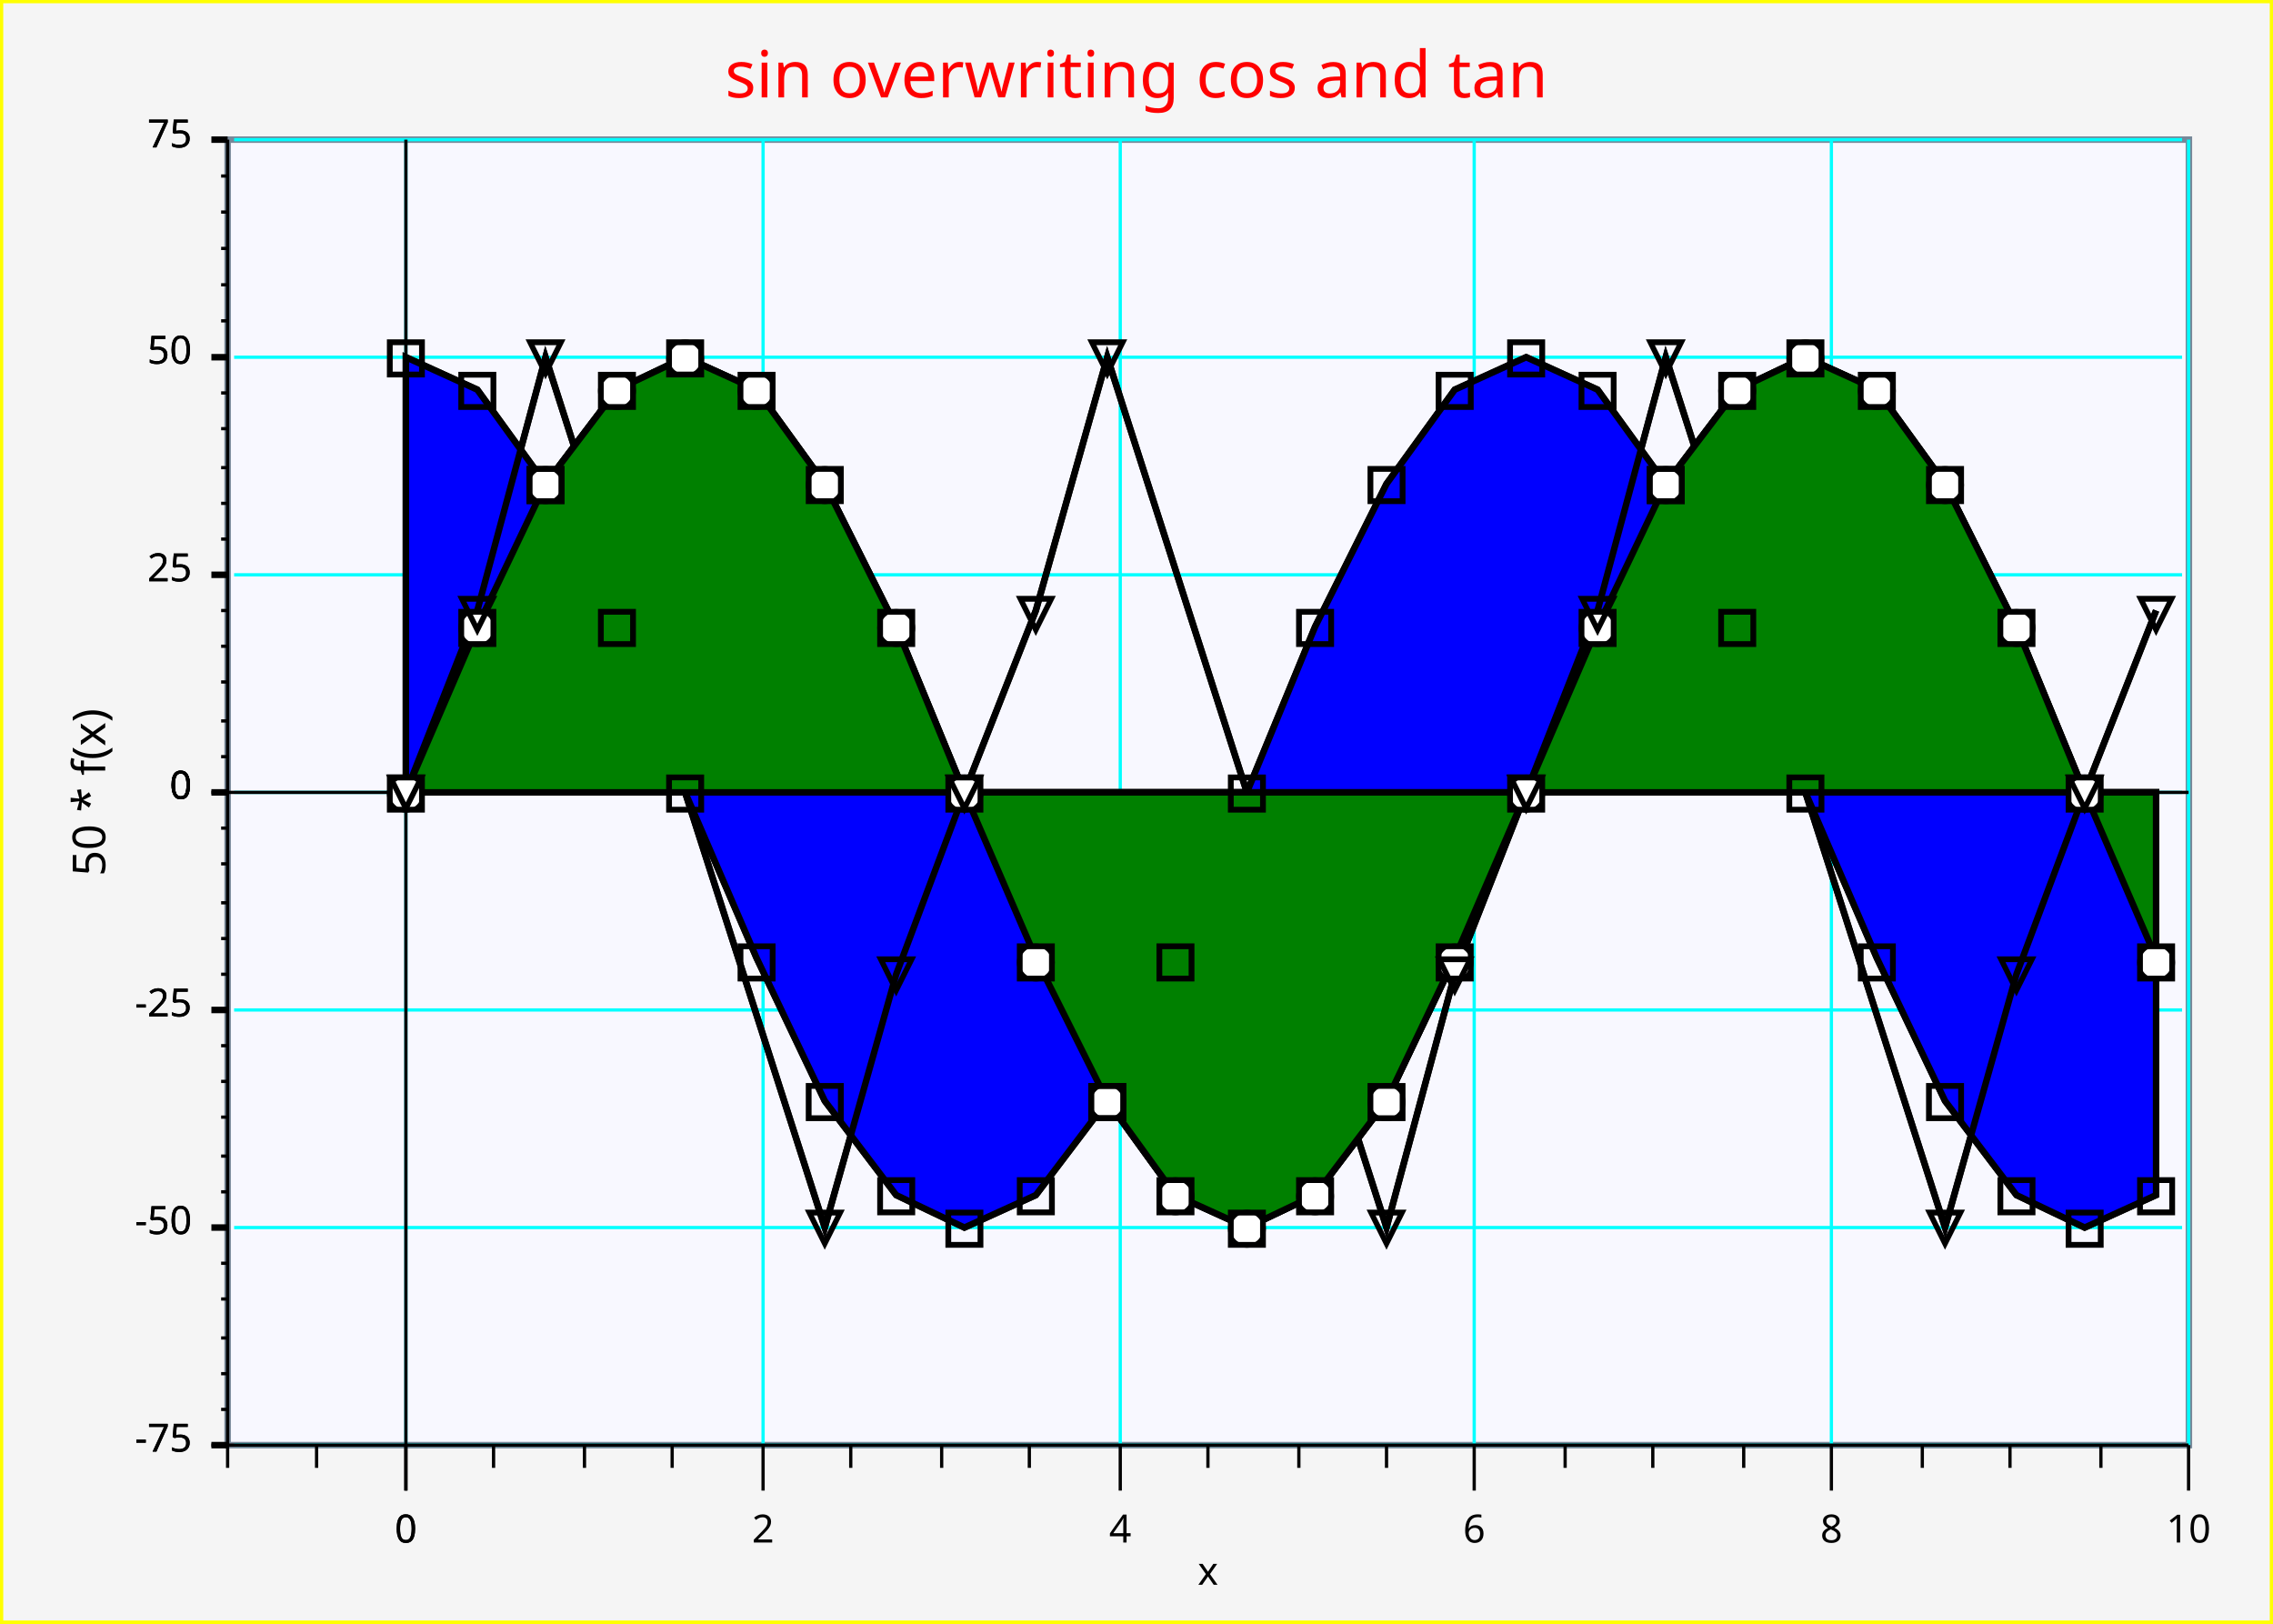
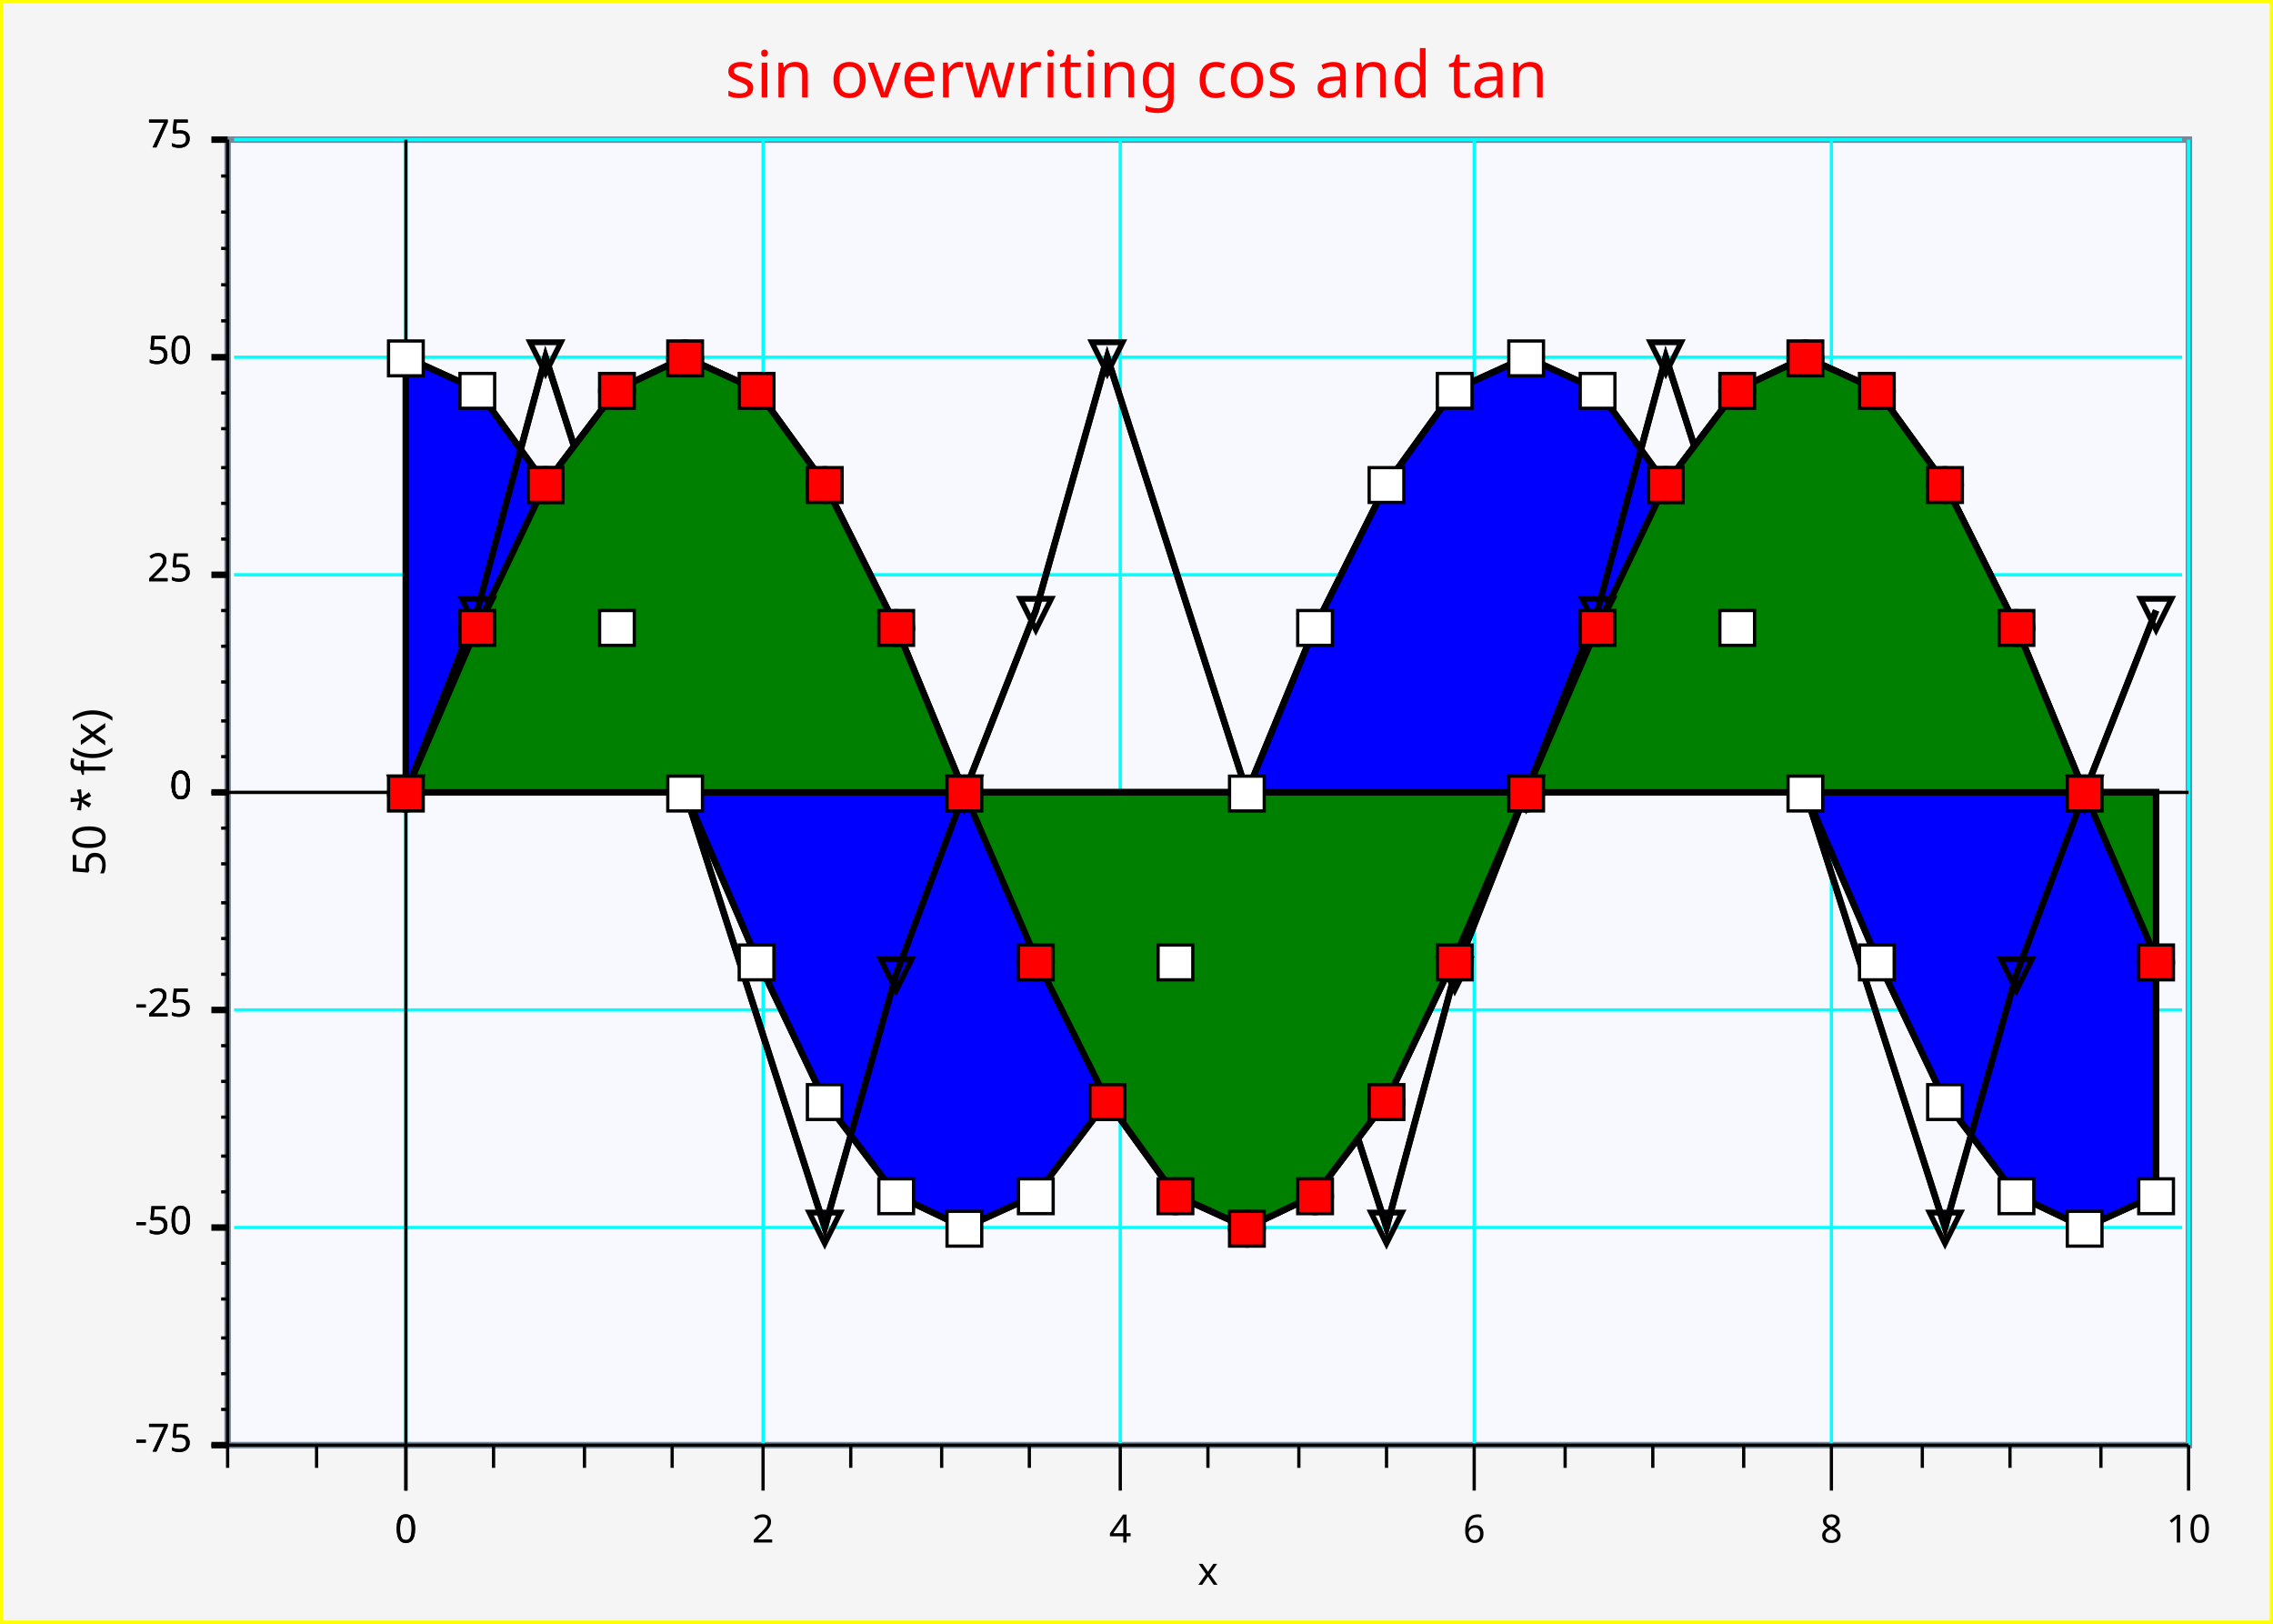
<svg xmlns="http://www.w3.org/2000/svg" width="700" height="500" version="1.1">
  <clipPath id="plot_window">
    <rect x="71.1" y="44" width="602" height="400" />
  </clipPath>
  <clipPath id="plot_window">
    <rect x="71.1" y="44" width="602" height="400" />
  </clipPath>
  <g id="imageBackground" stroke="rgb(255,255,0)" fill="rgb(245,245,245)" stroke-width="2">
    <rect x="0" y="0" width="700" height="500" />
  </g>
  <g id="plotBackground" stroke="rgb(119,136,153)" fill="rgb(248,248,255)" stroke-width="2">
    <rect x="70.1" y="43" width="604" height="402" />
  </g>
  <g id="yMinorGrid" stroke="rgb(200,220,255)" stroke-width="0.5">
</g>
  <g id="yMajorGrid" stroke="rgb(0,255,255)" stroke-width="1">
    <path d="M72.1,244 L672,244  M72.1,177 L672,177  M72.1,110 L672,110  M72.1,43 L672,43  M72.1,244 L672,244  M72.1,311 L672,311  M72.1,378 L672,378  M72.1,445 L672,445  " fill="none" />
  </g>
  <g id="xMinorGrid" stroke="rgb(200,220,255)" stroke-width="0.5">
</g>
  <g id="xMajorGrid" stroke="rgb(0,255,255)" stroke-width="1">
    <path d="M125,43 L125,445  M235,43 L235,445  M345,43 L345,445  M454,43 L454,445  M564,43 L564,445  M674,43 L674,445  M125,43 L125,445  " fill="none" />
  </g>
  <g id="yAxis" stroke="rgb(0,0,0)" stroke-width="1">
    <line x1="125" y1="43" x2="125" y2="459" />
    <line x1="70.1" y1="43" x2="70.1" y2="445" />
  </g>
  <g id="xAxis" stroke="rgb(0,0,0)" stroke-width="1">
    <line x1="65.1" y1="244" x2="674" y2="244" />
    <line x1="65.1" y1="445" x2="674" y2="445" />
  </g>
  <g id="yMinorTicks" stroke="rgb(0,0,0)" stroke-width="1">
    <path d="M68.1,233 L70.1,233  M68.1,222 L70.1,222  M68.1,210 L70.1,210  M68.1,199 L70.1,199  M68.1,188 L70.1,188  M68.1,166 L70.1,166  M68.1,155 L70.1,155  M68.1,144 L70.1,144  M68.1,132 L70.1,132  M68.1,121 L70.1,121  M68.1,98.8 L70.1,98.8  M68.1,87.7 L70.1,87.7  M68.1,76.5 L70.1,76.5  M68.1,65.3 L70.1,65.3  M68.1,54.2 L70.1,54.2  M68.1,244 L70.1,244  M68.1,255 L70.1,255  M68.1,266 L70.1,266  M68.1,278 L70.1,278  M68.1,289 L70.1,289  M68.1,300 L70.1,300  M68.1,311 L70.1,311  M68.1,322 L70.1,322  M68.1,333 L70.1,333  M68.1,344 L70.1,344  M68.1,356 L70.1,356  M68.1,367 L70.1,367  M68.1,378 L70.1,378  M68.1,378 L70.1,378  M68.1,389 L70.1,389  M68.1,400 L70.1,400  M68.1,412 L70.1,412  M68.1,423 L70.1,423  M68.1,434 L70.1,434  M68.1,445 L70.1,445  " fill="none" />
  </g>
  <g id="xMinorTicks" stroke="rgb(0,0,0)" stroke-width="1">
    <path d="M152,445 L152,452  M180,445 L180,452  M207,445 L207,452  M262,445 L262,452  M290,445 L290,452  M317,445 L317,452  M372,445 L372,452  M400,445 L400,452  M427,445 L427,452  M482,445 L482,452  M509,445 L509,452  M537,445 L537,452  M592,445 L592,452  M619,445 L619,452  M647,445 L647,452  M97.5,445 L97.5,452  M70.1,445 L70.1,452  " fill="none" />
  </g>
  <g id="yMajorTicks" stroke="rgb(0,0,0)" stroke-width="2">
    <path d="M65.1,244 L70.1,244  M65.1,177 L70.1,177  M65.1,110 L70.1,110  M65.1,43 L70.1,43  M65.1,244 L70.1,244  M65.1,311 L70.1,311  M65.1,378 L70.1,378  M65.1,445 L70.1,445  " fill="none" />
  </g>
  <g id="xMajorTicks" stroke="rgb(0,0,0)" stroke-width="1">
    <path d="M125,445 L125,459  M235,445 L235,459  M345,445 L345,459  M454,445 L454,459  M564,445 L564,459  M674,445 L674,459  M125,445 L125,459  " fill="none" />
  </g>
  <g id="xTicksValues">
    <text x="125" y="475" text-anchor="middle" font-size="12" font-family="Lucida Sans Unicode">0	</text>
    <text x="235" y="475" text-anchor="middle" font-size="12" font-family="Lucida Sans Unicode">2	</text>
    <text x="345" y="475" text-anchor="middle" font-size="12" font-family="Lucida Sans Unicode">4	</text>
    <text x="454" y="475" text-anchor="middle" font-size="12" font-family="Lucida Sans Unicode">6	</text>
    <text x="564" y="475" text-anchor="middle" font-size="12" font-family="Lucida Sans Unicode">8	</text>
    <text x="674" y="475" text-anchor="middle" font-size="12" font-family="Lucida Sans Unicode">10	</text>
    <text x="125" y="475" text-anchor="middle" font-size="12" font-family="Lucida Sans Unicode">0	</text>
  </g>
  <g id="yTicksValues">
    <text x="59.1" y="246" text-anchor="end" font-size="12" font-family="Lucida Sans Unicode">0	</text>
    <text x="59.1" y="179" text-anchor="end" font-size="12" font-family="Lucida Sans Unicode">25	</text>
    <text x="59.1" y="112" text-anchor="end" font-size="12" font-family="Lucida Sans Unicode">50	</text>
    <text x="59.1" y="45.4" text-anchor="end" font-size="12" font-family="Lucida Sans Unicode">75	</text>
    <text x="59.1" y="246" text-anchor="end" font-size="12" font-family="Lucida Sans Unicode">0	</text>
    <text x="59.1" y="313" text-anchor="end" font-size="12" font-family="Lucida Sans Unicode">-25	</text>
    <text x="59.1" y="380" text-anchor="end" font-size="12" font-family="Lucida Sans Unicode">-50	</text>
    <text x="59.1" y="447" text-anchor="end" font-size="12" font-family="Lucida Sans Unicode">-75	</text>
    <text x="59.1" y="246" text-anchor="end" font-size="12" font-family="Lucida Sans Unicode">0	</text>
    <text x="59.1" y="179" text-anchor="end" font-size="12" font-family="Lucida Sans Unicode">25	</text>
    <text x="59.1" y="112" text-anchor="end" font-size="12" font-family="Lucida Sans Unicode">50	</text>
    <text x="59.1" y="45.4" text-anchor="end" font-size="12" font-family="Lucida Sans Unicode">75	</text>
    <text x="59.1" y="246" text-anchor="end" font-size="12" font-family="Lucida Sans Unicode">0	</text>
    <text x="59.1" y="313" text-anchor="end" font-size="12" font-family="Lucida Sans Unicode">-25	</text>
    <text x="59.1" y="380" text-anchor="end" font-size="12" font-family="Lucida Sans Unicode">-50	</text>
    <text x="59.1" y="447" text-anchor="end" font-size="12" font-family="Lucida Sans Unicode">-75	</text>
  </g>
  <g id="yLabel">
    <text x="32.4" y="244" text-anchor="middle" transform="rotate(-90 32.4 244)" font-size="14" font-family="Lucida Sans Unicode">50 * f(x)	</text>
  </g>
  <g id="xLabel">
    <text x="372" y="488" text-anchor="middle" font-size="12" font-family="Lucida Sans Unicode">x	</text>
  </g>
  <g id="plotLines" stroke-width="2">
    <g clip-path="url(#plot_window)" stroke="rgb(0,0,0)" fill="rgb(255,0,0)" stroke-width="2">
      <path d="M125,244 L125,244  L125,244  L147,193  L168,149  L190,120  L211,110  L233,120  L254,149  L276,193  L297,244  L319,295  L341,339  L362,368  L384,378  L405,368  L427,339  L448,295  L470,244  L492,193  L513,149  L535,120  L556,110  L578,120  L599,149  L621,193  L642,244  L664,295  L664,244  Z" fill="rgb(255,0,0)" />
    </g>
    <g clip-path="url(#plot_window)" stroke="rgb(0,0,0)" fill="rgb(0,0,255)" stroke-width="2">
      <path d="M125,244 L125,110  L125,110  L147,120  L168,149  L190,193  L211,244  L233,295  L254,339  L276,368  L297,378  L319,368  L341,339  L362,295  L384,244  L405,193  L427,149  L448,120  L470,110  L492,120  L513,149  L535,193  L556,244  L578,295  L599,339  L621,368  L642,378  L664,368  L664,244  Z" fill="rgb(0,0,255)" />
    </g>
    <g clip-path="url(#plot_window)" stroke="rgb(0,0,0)" stroke-width="2">
      <path d="M125,244 L125,244  L147,188  L168,110  L254,378  L276,300  L297,244  L319,188  L341,110  L427,378  L448,300  L470,244  L492,188  L513,110  L599,378  L621,300  L642,244  L664,188  " fill="none" />
    </g>
    <g clip-path="url(#plot_window)" stroke="rgb(0,0,0)" fill="rgb(255,0,0)" stroke-width="2">
      <path d="M125,244 L125,244  L125,244  L147,193  L168,149  L190,120  L211,110  L233,120  L254,149  L276,193  L297,244  L319,295  L341,339  L362,368  L384,378  L405,368  L427,339  L448,295  L470,244  L492,193  L513,149  L535,120  L556,110  L578,120  L599,149  L621,193  L642,244  L664,295  L664,244  Z" fill="rgb(255,0,0)" />
    </g>
    <g clip-path="url(#plot_window)" stroke="rgb(0,0,0)" fill="rgb(0,0,255)" stroke-width="2">
      <path d="M125,244 L125,110  L125,110  L147,120  L168,149  L190,193  L211,244  L233,295  L254,339  L276,368  L297,378  L319,368  L341,339  L362,295  L384,244  L405,193  L427,149  L448,120  L470,110  L492,120  L513,149  L535,193  L556,244  L578,295  L599,339  L621,368  L642,378  L664,368  L664,244  Z" fill="rgb(0,0,255)" />
    </g>
    <g clip-path="url(#plot_window)" stroke="rgb(0,0,0)" stroke-width="2">
      <path d="M125,244 L125,244  L147,188  L168,110  L254,378  L276,300  L297,244  L319,188  L341,110  L427,378  L448,300  L470,244  L492,188  L513,110  L599,378  L621,300  L642,244  L664,188  " fill="none" />
    </g>
    <g clip-path="url(#plot_window)" stroke="rgb(0,0,0)" fill="rgb(0,128,0)" stroke-width="2">
      <path d="M125,244 L125,244  L125,244  L147,193  L168,149  L190,120  L211,110  L233,120  L254,149  L276,193  L297,244  L319,295  L341,339  L362,368  L384,378  L405,368  L427,339  L448,295  L470,244  L492,193  L513,149  L535,120  L556,110  L578,120  L599,149  L621,193  L642,244  L664,295  L664,244  Z" fill="rgb(0,128,0)" />
    </g>
  </g>
  <g id="plotPoints" clip-path="url(#plot_window)">
    <g stroke="rgb(0,0,0)" fill="rgb(255,255,255)">
      <text x="125" y="248" text-anchor="middle" font-size="14" font-family="Lucida Sans Unicode">●	</text>
      <text x="147" y="197" text-anchor="middle" font-size="14" font-family="Lucida Sans Unicode">●	</text>
      <text x="168" y="153" text-anchor="middle" font-size="14" font-family="Lucida Sans Unicode">●	</text>
      <text x="190" y="124" text-anchor="middle" font-size="14" font-family="Lucida Sans Unicode">●	</text>
      <text x="211" y="114" text-anchor="middle" font-size="14" font-family="Lucida Sans Unicode">●	</text>
      <text x="233" y="124" text-anchor="middle" font-size="14" font-family="Lucida Sans Unicode">●	</text>
      <text x="254" y="153" text-anchor="middle" font-size="14" font-family="Lucida Sans Unicode">●	</text>
      <text x="276" y="197" text-anchor="middle" font-size="14" font-family="Lucida Sans Unicode">●	</text>
      <text x="297" y="248" text-anchor="middle" font-size="14" font-family="Lucida Sans Unicode">●	</text>
      <text x="319" y="300" text-anchor="middle" font-size="14" font-family="Lucida Sans Unicode">●	</text>
      <text x="341" y="343" text-anchor="middle" font-size="14" font-family="Lucida Sans Unicode">●	</text>
      <text x="362" y="372" text-anchor="middle" font-size="14" font-family="Lucida Sans Unicode">●	</text>
      <text x="384" y="382" text-anchor="middle" font-size="14" font-family="Lucida Sans Unicode">●	</text>
      <text x="405" y="372" text-anchor="middle" font-size="14" font-family="Lucida Sans Unicode">●	</text>
      <text x="427" y="343" text-anchor="middle" font-size="14" font-family="Lucida Sans Unicode">●	</text>
      <text x="448" y="300" text-anchor="middle" font-size="14" font-family="Lucida Sans Unicode">●	</text>
      <text x="470" y="248" text-anchor="middle" font-size="14" font-family="Lucida Sans Unicode">●	</text>
      <text x="492" y="197" text-anchor="middle" font-size="14" font-family="Lucida Sans Unicode">●	</text>
      <text x="513" y="153" text-anchor="middle" font-size="14" font-family="Lucida Sans Unicode">●	</text>
      <text x="535" y="124" text-anchor="middle" font-size="14" font-family="Lucida Sans Unicode">●	</text>
      <text x="556" y="114" text-anchor="middle" font-size="14" font-family="Lucida Sans Unicode">●	</text>
      <text x="578" y="124" text-anchor="middle" font-size="14" font-family="Lucida Sans Unicode">●	</text>
      <text x="599" y="153" text-anchor="middle" font-size="14" font-family="Lucida Sans Unicode">●	</text>
      <text x="621" y="197" text-anchor="middle" font-size="14" font-family="Lucida Sans Unicode">●	</text>
      <text x="642" y="248" text-anchor="middle" font-size="14" font-family="Lucida Sans Unicode">●	</text>
      <text x="664" y="300" text-anchor="middle" font-size="14" font-family="Lucida Sans Unicode">●	</text>
    </g>
    <g stroke="rgb(0,0,0)" fill="rgb(255,255,255)">
-       <text x="125" y="114" text-anchor="middle" font-size="14" font-family="Lucida Sans Unicode">□	</text>
-       <text x="147" y="124" text-anchor="middle" font-size="14" font-family="Lucida Sans Unicode">□	</text>
-       <text x="168" y="153" text-anchor="middle" font-size="14" font-family="Lucida Sans Unicode">□	</text>
-       <text x="190" y="197" text-anchor="middle" font-size="14" font-family="Lucida Sans Unicode">□	</text>
-       <text x="211" y="248" text-anchor="middle" font-size="14" font-family="Lucida Sans Unicode">□	</text>
-       <text x="233" y="300" text-anchor="middle" font-size="14" font-family="Lucida Sans Unicode">□	</text>
-       <text x="254" y="343" text-anchor="middle" font-size="14" font-family="Lucida Sans Unicode">□	</text>
-       <text x="276" y="372" text-anchor="middle" font-size="14" font-family="Lucida Sans Unicode">□	</text>
-       <text x="297" y="382" text-anchor="middle" font-size="14" font-family="Lucida Sans Unicode">□	</text>
-       <text x="319" y="372" text-anchor="middle" font-size="14" font-family="Lucida Sans Unicode">□	</text>
-       <text x="341" y="343" text-anchor="middle" font-size="14" font-family="Lucida Sans Unicode">□	</text>
-       <text x="362" y="300" text-anchor="middle" font-size="14" font-family="Lucida Sans Unicode">□	</text>
-       <text x="384" y="248" text-anchor="middle" font-size="14" font-family="Lucida Sans Unicode">□	</text>
-       <text x="405" y="197" text-anchor="middle" font-size="14" font-family="Lucida Sans Unicode">□	</text>
-       <text x="427" y="153" text-anchor="middle" font-size="14" font-family="Lucida Sans Unicode">□	</text>
-       <text x="448" y="124" text-anchor="middle" font-size="14" font-family="Lucida Sans Unicode">□	</text>
-       <text x="470" y="114" text-anchor="middle" font-size="14" font-family="Lucida Sans Unicode">□	</text>
-       <text x="492" y="124" text-anchor="middle" font-size="14" font-family="Lucida Sans Unicode">□	</text>
-       <text x="513" y="153" text-anchor="middle" font-size="14" font-family="Lucida Sans Unicode">□	</text>
-       <text x="535" y="197" text-anchor="middle" font-size="14" font-family="Lucida Sans Unicode">□	</text>
-       <text x="556" y="248" text-anchor="middle" font-size="14" font-family="Lucida Sans Unicode">□	</text>
-       <text x="578" y="300" text-anchor="middle" font-size="14" font-family="Lucida Sans Unicode">□	</text>
-       <text x="599" y="343" text-anchor="middle" font-size="14" font-family="Lucida Sans Unicode">□	</text>
-       <text x="621" y="372" text-anchor="middle" font-size="14" font-family="Lucida Sans Unicode">□	</text>
-       <text x="642" y="382" text-anchor="middle" font-size="14" font-family="Lucida Sans Unicode">□	</text>
-       <text x="664" y="372" text-anchor="middle" font-size="14" font-family="Lucida Sans Unicode">□	</text>
+       <text x="125" y="114" text-anchor="middle" font-size="14" font-family="Lucida Sans Unicode">■	</text>
+       <text x="147" y="124" text-anchor="middle" font-size="14" font-family="Lucida Sans Unicode">■	</text>
+       <text x="168" y="153" text-anchor="middle" font-size="14" font-family="Lucida Sans Unicode">■	</text>
+       <text x="190" y="197" text-anchor="middle" font-size="14" font-family="Lucida Sans Unicode">■	</text>
+       <text x="211" y="248" text-anchor="middle" font-size="14" font-family="Lucida Sans Unicode">■	</text>
+       <text x="233" y="300" text-anchor="middle" font-size="14" font-family="Lucida Sans Unicode">■	</text>
+       <text x="254" y="343" text-anchor="middle" font-size="14" font-family="Lucida Sans Unicode">■	</text>
+       <text x="276" y="372" text-anchor="middle" font-size="14" font-family="Lucida Sans Unicode">■	</text>
+       <text x="297" y="382" text-anchor="middle" font-size="14" font-family="Lucida Sans Unicode">■	</text>
+       <text x="319" y="372" text-anchor="middle" font-size="14" font-family="Lucida Sans Unicode">■	</text>
+       <text x="341" y="343" text-anchor="middle" font-size="14" font-family="Lucida Sans Unicode">■	</text>
+       <text x="362" y="300" text-anchor="middle" font-size="14" font-family="Lucida Sans Unicode">■	</text>
+       <text x="384" y="248" text-anchor="middle" font-size="14" font-family="Lucida Sans Unicode">■	</text>
+       <text x="405" y="197" text-anchor="middle" font-size="14" font-family="Lucida Sans Unicode">■	</text>
+       <text x="427" y="153" text-anchor="middle" font-size="14" font-family="Lucida Sans Unicode">■	</text>
+       <text x="448" y="124" text-anchor="middle" font-size="14" font-family="Lucida Sans Unicode">■	</text>
+       <text x="470" y="114" text-anchor="middle" font-size="14" font-family="Lucida Sans Unicode">■	</text>
+       <text x="492" y="124" text-anchor="middle" font-size="14" font-family="Lucida Sans Unicode">■	</text>
+       <text x="513" y="153" text-anchor="middle" font-size="14" font-family="Lucida Sans Unicode">■	</text>
+       <text x="535" y="197" text-anchor="middle" font-size="14" font-family="Lucida Sans Unicode">■	</text>
+       <text x="556" y="248" text-anchor="middle" font-size="14" font-family="Lucida Sans Unicode">■	</text>
+       <text x="578" y="300" text-anchor="middle" font-size="14" font-family="Lucida Sans Unicode">■	</text>
+       <text x="599" y="343" text-anchor="middle" font-size="14" font-family="Lucida Sans Unicode">■	</text>
+       <text x="621" y="372" text-anchor="middle" font-size="14" font-family="Lucida Sans Unicode">■	</text>
+       <text x="642" y="382" text-anchor="middle" font-size="14" font-family="Lucida Sans Unicode">■	</text>
+       <text x="664" y="372" text-anchor="middle" font-size="14" font-family="Lucida Sans Unicode">■	</text>
    </g>
    <g stroke="rgb(0,0,0)" fill="rgb(255,255,255)">
      <text x="125" y="248" text-anchor="middle" font-size="14" font-family="Lucida Sans Unicode">▽	</text>
      <text x="147" y="193" text-anchor="middle" font-size="14" font-family="Lucida Sans Unicode">▽	</text>
      <text x="168" y="114" text-anchor="middle" font-size="14" font-family="Lucida Sans Unicode">▽	</text>
      <text x="254" y="382" text-anchor="middle" font-size="14" font-family="Lucida Sans Unicode">▽	</text>
      <text x="276" y="304" text-anchor="middle" font-size="14" font-family="Lucida Sans Unicode">▽	</text>
      <text x="297" y="248" text-anchor="middle" font-size="14" font-family="Lucida Sans Unicode">▽	</text>
      <text x="319" y="193" text-anchor="middle" font-size="14" font-family="Lucida Sans Unicode">▽	</text>
      <text x="341" y="114" text-anchor="middle" font-size="14" font-family="Lucida Sans Unicode">▽	</text>
      <text x="427" y="382" text-anchor="middle" font-size="14" font-family="Lucida Sans Unicode">▽	</text>
      <text x="448" y="304" text-anchor="middle" font-size="14" font-family="Lucida Sans Unicode">▽	</text>
      <text x="470" y="248" text-anchor="middle" font-size="14" font-family="Lucida Sans Unicode">▽	</text>
      <text x="492" y="193" text-anchor="middle" font-size="14" font-family="Lucida Sans Unicode">▽	</text>
      <text x="513" y="114" text-anchor="middle" font-size="14" font-family="Lucida Sans Unicode">▽	</text>
      <text x="599" y="382" text-anchor="middle" font-size="14" font-family="Lucida Sans Unicode">▽	</text>
      <text x="621" y="304" text-anchor="middle" font-size="14" font-family="Lucida Sans Unicode">▽	</text>
      <text x="642" y="248" text-anchor="middle" font-size="14" font-family="Lucida Sans Unicode">▽	</text>
      <text x="664" y="193" text-anchor="middle" font-size="14" font-family="Lucida Sans Unicode">▽	</text>
    </g>
    <g stroke="rgb(0,0,0)" fill="rgb(255,0,0)">
-       <text x="125" y="248" text-anchor="middle" font-size="14" font-family="Lucida Sans Unicode">□	</text>
-       <text x="147" y="197" text-anchor="middle" font-size="14" font-family="Lucida Sans Unicode">□	</text>
-       <text x="168" y="153" text-anchor="middle" font-size="14" font-family="Lucida Sans Unicode">□	</text>
-       <text x="190" y="124" text-anchor="middle" font-size="14" font-family="Lucida Sans Unicode">□	</text>
-       <text x="211" y="114" text-anchor="middle" font-size="14" font-family="Lucida Sans Unicode">□	</text>
-       <text x="233" y="124" text-anchor="middle" font-size="14" font-family="Lucida Sans Unicode">□	</text>
-       <text x="254" y="153" text-anchor="middle" font-size="14" font-family="Lucida Sans Unicode">□	</text>
-       <text x="276" y="197" text-anchor="middle" font-size="14" font-family="Lucida Sans Unicode">□	</text>
-       <text x="297" y="248" text-anchor="middle" font-size="14" font-family="Lucida Sans Unicode">□	</text>
-       <text x="319" y="300" text-anchor="middle" font-size="14" font-family="Lucida Sans Unicode">□	</text>
-       <text x="341" y="343" text-anchor="middle" font-size="14" font-family="Lucida Sans Unicode">□	</text>
-       <text x="362" y="372" text-anchor="middle" font-size="14" font-family="Lucida Sans Unicode">□	</text>
-       <text x="384" y="382" text-anchor="middle" font-size="14" font-family="Lucida Sans Unicode">□	</text>
-       <text x="405" y="372" text-anchor="middle" font-size="14" font-family="Lucida Sans Unicode">□	</text>
-       <text x="427" y="343" text-anchor="middle" font-size="14" font-family="Lucida Sans Unicode">□	</text>
-       <text x="448" y="300" text-anchor="middle" font-size="14" font-family="Lucida Sans Unicode">□	</text>
-       <text x="470" y="248" text-anchor="middle" font-size="14" font-family="Lucida Sans Unicode">□	</text>
-       <text x="492" y="197" text-anchor="middle" font-size="14" font-family="Lucida Sans Unicode">□	</text>
-       <text x="513" y="153" text-anchor="middle" font-size="14" font-family="Lucida Sans Unicode">□	</text>
-       <text x="535" y="124" text-anchor="middle" font-size="14" font-family="Lucida Sans Unicode">□	</text>
-       <text x="556" y="114" text-anchor="middle" font-size="14" font-family="Lucida Sans Unicode">□	</text>
-       <text x="578" y="124" text-anchor="middle" font-size="14" font-family="Lucida Sans Unicode">□	</text>
-       <text x="599" y="153" text-anchor="middle" font-size="14" font-family="Lucida Sans Unicode">□	</text>
-       <text x="621" y="197" text-anchor="middle" font-size="14" font-family="Lucida Sans Unicode">□	</text>
-       <text x="642" y="248" text-anchor="middle" font-size="14" font-family="Lucida Sans Unicode">□	</text>
-       <text x="664" y="300" text-anchor="middle" font-size="14" font-family="Lucida Sans Unicode">□	</text>
+       <text x="125" y="248" text-anchor="middle" font-size="14" font-family="Lucida Sans Unicode">■	</text>
+       <text x="147" y="197" text-anchor="middle" font-size="14" font-family="Lucida Sans Unicode">■	</text>
+       <text x="168" y="153" text-anchor="middle" font-size="14" font-family="Lucida Sans Unicode">■	</text>
+       <text x="190" y="124" text-anchor="middle" font-size="14" font-family="Lucida Sans Unicode">■	</text>
+       <text x="211" y="114" text-anchor="middle" font-size="14" font-family="Lucida Sans Unicode">■	</text>
+       <text x="233" y="124" text-anchor="middle" font-size="14" font-family="Lucida Sans Unicode">■	</text>
+       <text x="254" y="153" text-anchor="middle" font-size="14" font-family="Lucida Sans Unicode">■	</text>
+       <text x="276" y="197" text-anchor="middle" font-size="14" font-family="Lucida Sans Unicode">■	</text>
+       <text x="297" y="248" text-anchor="middle" font-size="14" font-family="Lucida Sans Unicode">■	</text>
+       <text x="319" y="300" text-anchor="middle" font-size="14" font-family="Lucida Sans Unicode">■	</text>
+       <text x="341" y="343" text-anchor="middle" font-size="14" font-family="Lucida Sans Unicode">■	</text>
+       <text x="362" y="372" text-anchor="middle" font-size="14" font-family="Lucida Sans Unicode">■	</text>
+       <text x="384" y="382" text-anchor="middle" font-size="14" font-family="Lucida Sans Unicode">■	</text>
+       <text x="405" y="372" text-anchor="middle" font-size="14" font-family="Lucida Sans Unicode">■	</text>
+       <text x="427" y="343" text-anchor="middle" font-size="14" font-family="Lucida Sans Unicode">■	</text>
+       <text x="448" y="300" text-anchor="middle" font-size="14" font-family="Lucida Sans Unicode">■	</text>
+       <text x="470" y="248" text-anchor="middle" font-size="14" font-family="Lucida Sans Unicode">■	</text>
+       <text x="492" y="197" text-anchor="middle" font-size="14" font-family="Lucida Sans Unicode">■	</text>
+       <text x="513" y="153" text-anchor="middle" font-size="14" font-family="Lucida Sans Unicode">■	</text>
+       <text x="535" y="124" text-anchor="middle" font-size="14" font-family="Lucida Sans Unicode">■	</text>
+       <text x="556" y="114" text-anchor="middle" font-size="14" font-family="Lucida Sans Unicode">■	</text>
+       <text x="578" y="124" text-anchor="middle" font-size="14" font-family="Lucida Sans Unicode">■	</text>
+       <text x="599" y="153" text-anchor="middle" font-size="14" font-family="Lucida Sans Unicode">■	</text>
+       <text x="621" y="197" text-anchor="middle" font-size="14" font-family="Lucida Sans Unicode">■	</text>
+       <text x="642" y="248" text-anchor="middle" font-size="14" font-family="Lucida Sans Unicode">■	</text>
+       <text x="664" y="300" text-anchor="middle" font-size="14" font-family="Lucida Sans Unicode">■	</text>
    </g>
  </g>
  <g id="title" fill="rgb(255,0,0)">
    <text x="350" y="30" text-anchor="middle" font-size="20" font-family="Lucida Sans Unicode" font-weight="normal">sin overwriting cos and tan	</text>
  </g>
  <g id="plotXValues">
</g>
  <g id="plotYValues">
</g>
</svg>
